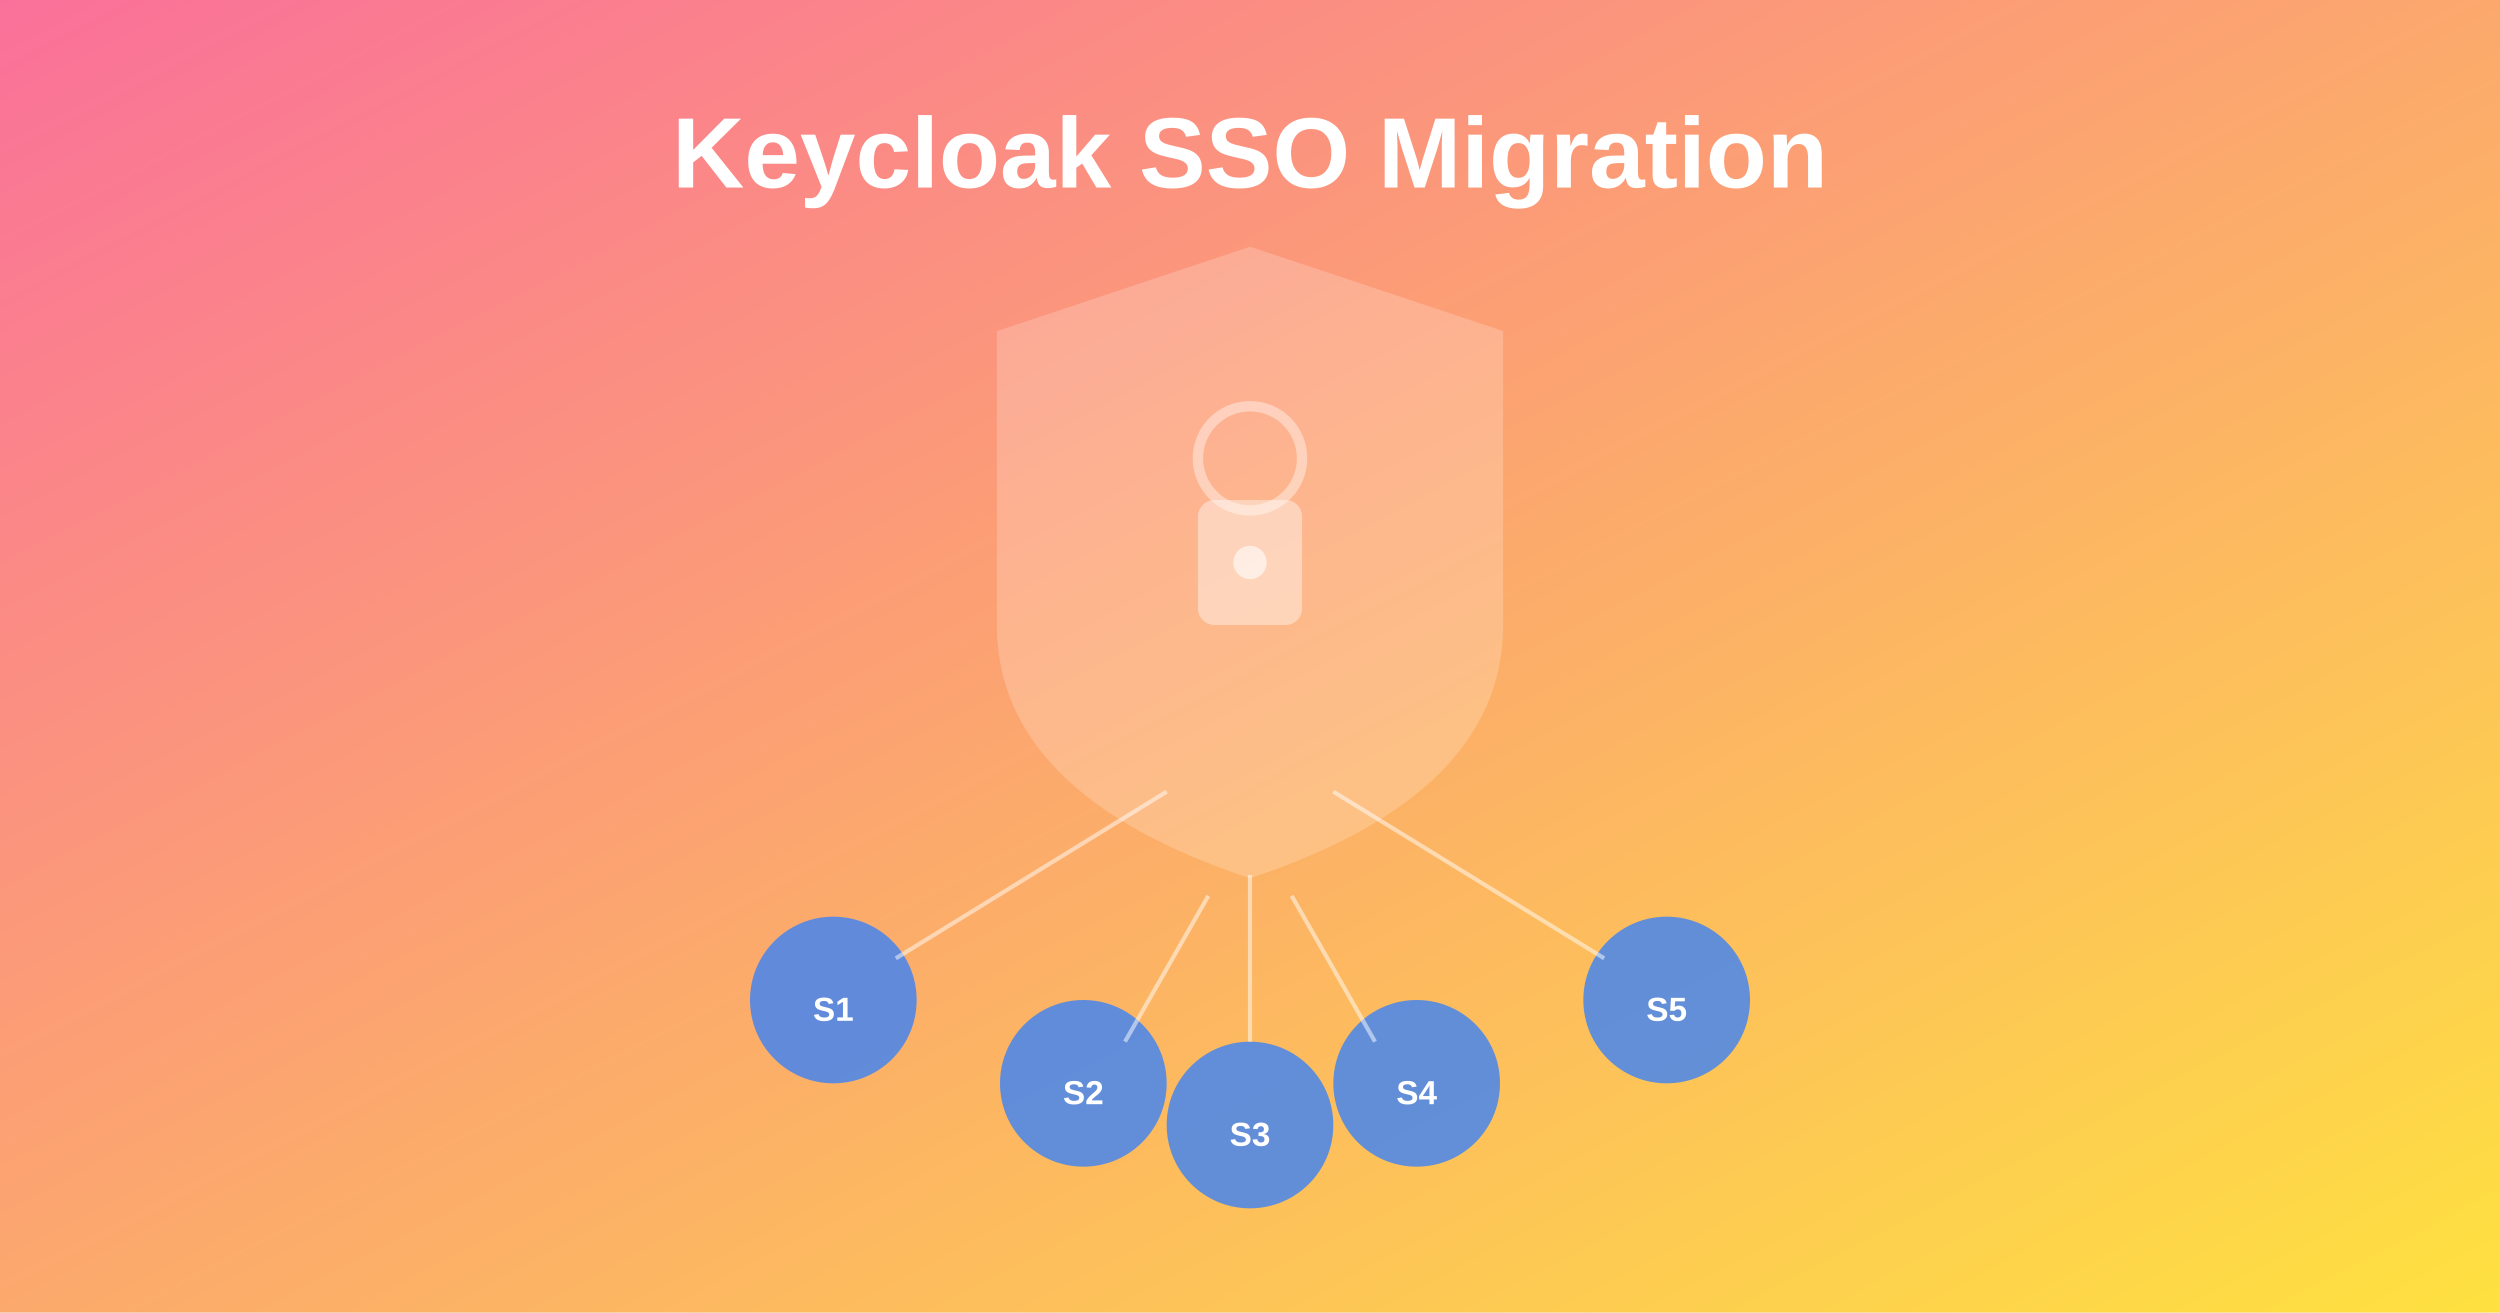
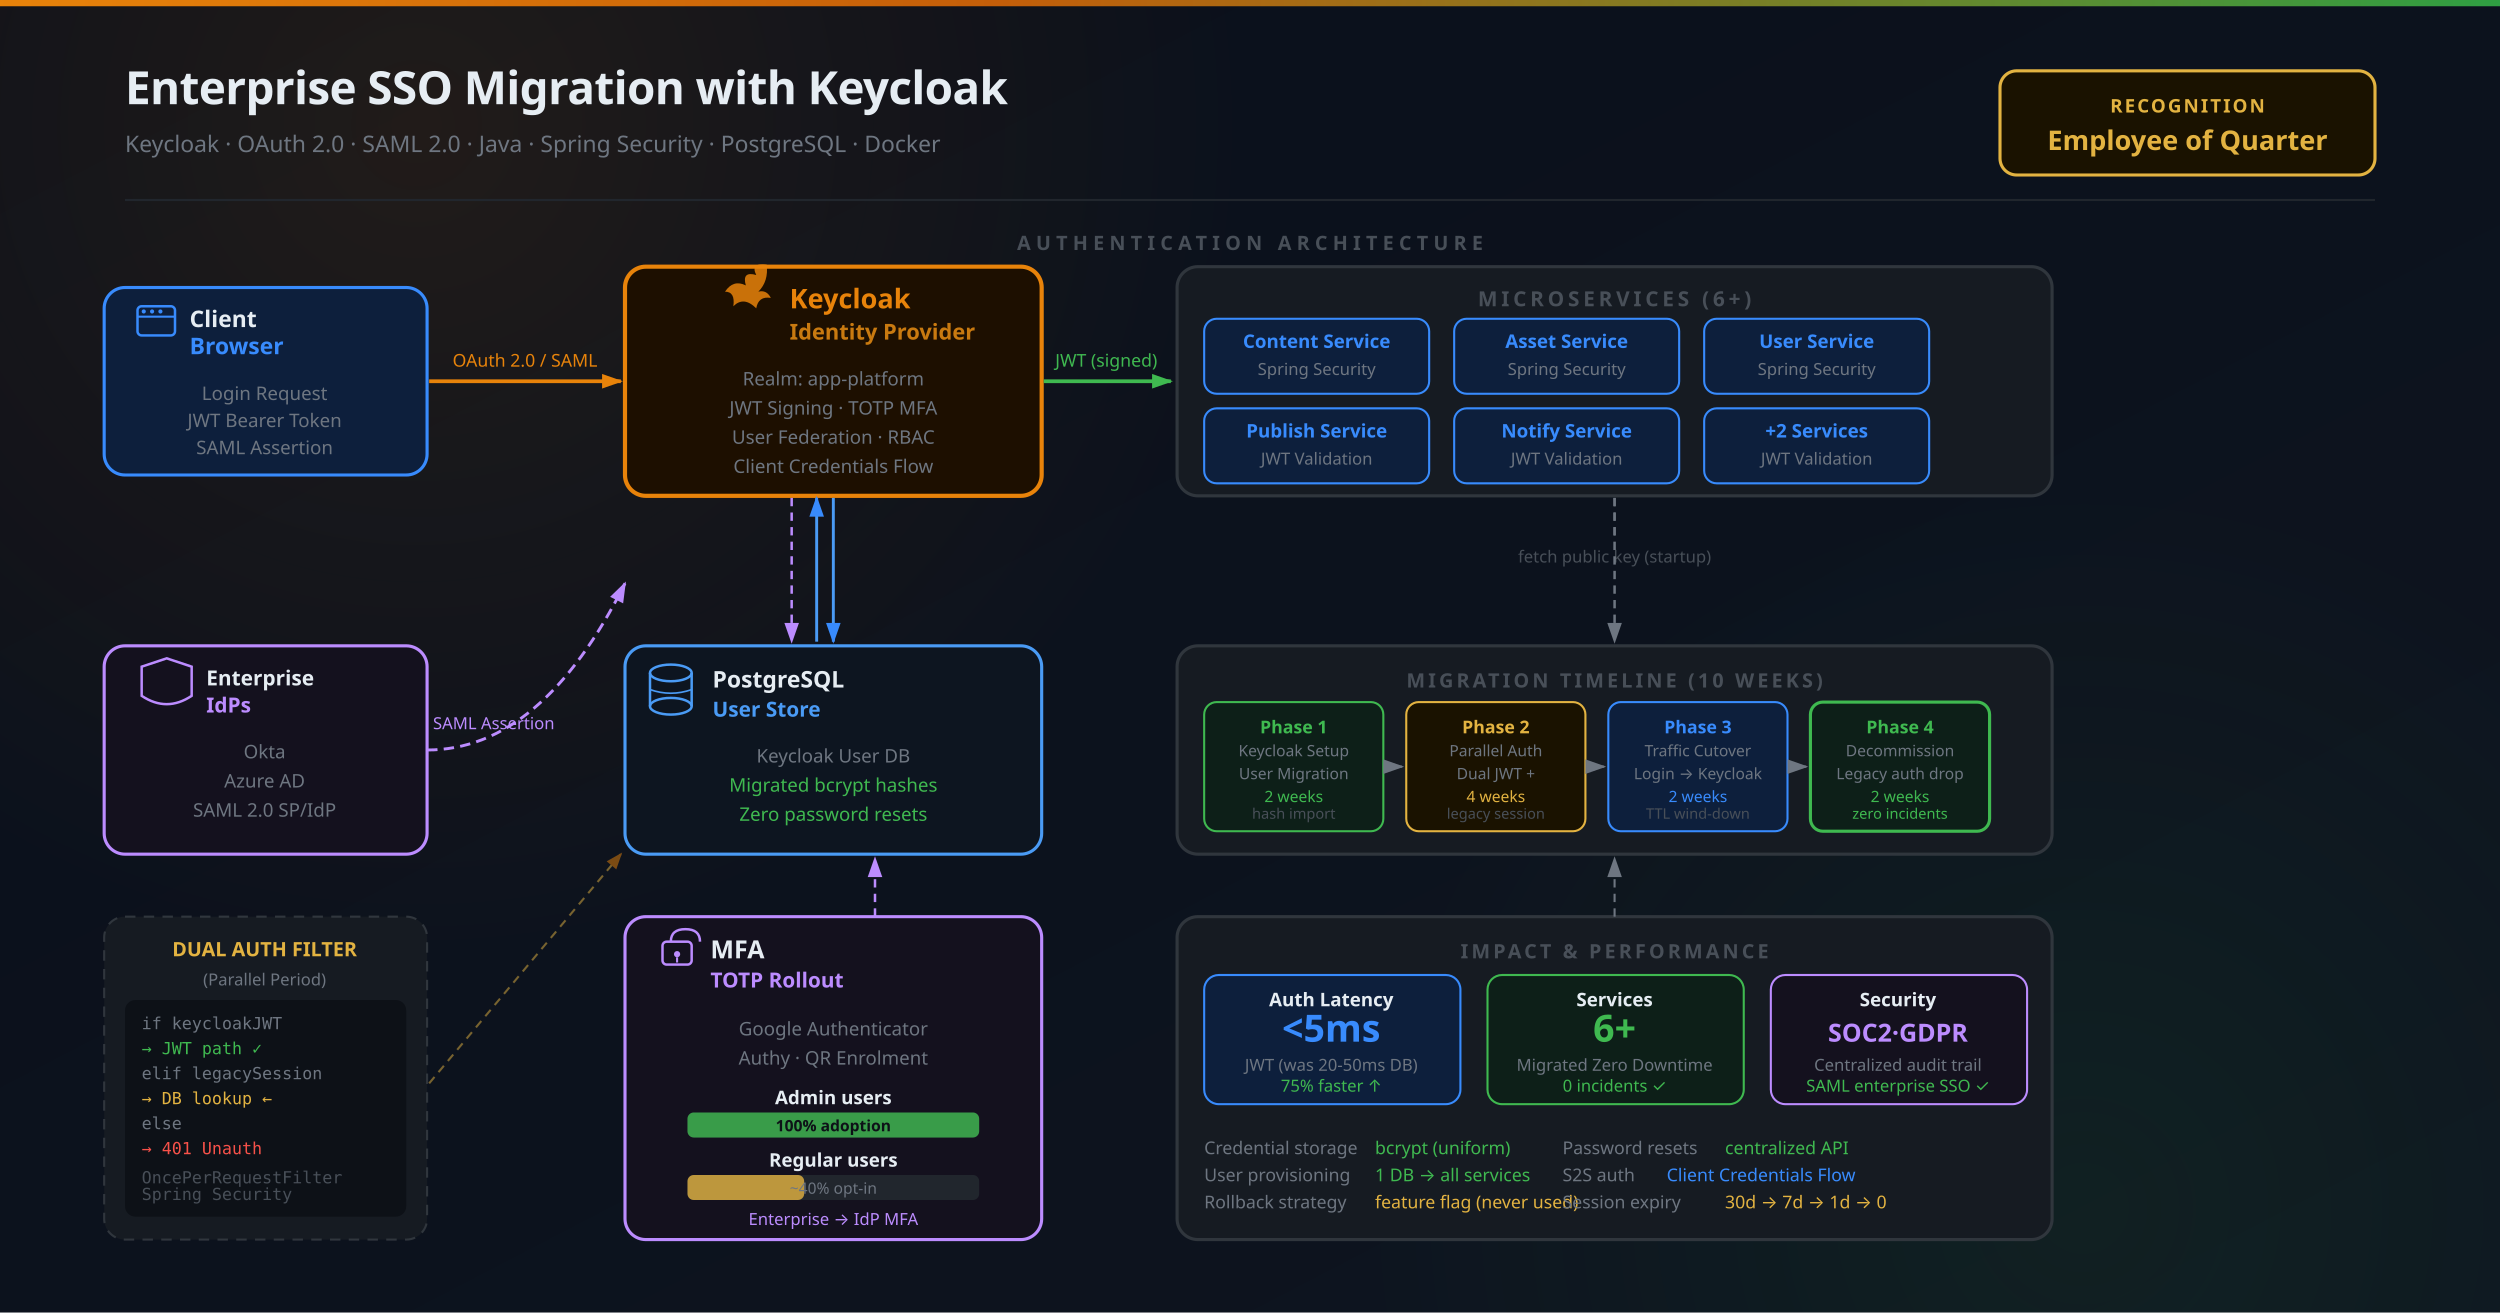
- <svg xmlns="http://www.w3.org/2000/svg" width="1200" height="630" viewBox="0 0 1200 630">
+ <svg xmlns="http://www.w3.org/2000/svg" width="1200" height="630" viewBox="0 0 1200 630" font-family="'Segoe UI', system-ui, -apple-system, sans-serif">
  <defs>
-     <linearGradient id="bgGrad5" x1="0%" y1="0%" x2="100%" y2="100%">
-       <stop offset="0%" style="stop-color:#fa709a;stop-opacity:1" />
-       <stop offset="100%" style="stop-color:#fee140;stop-opacity:1" />
+     <linearGradient id="bgGrad" x1="0%" y1="0%" x2="100%" y2="100%">
+       <stop offset="0%" stop-color="#0a0f1a" />
+       <stop offset="100%" stop-color="#0e1520" />
    </linearGradient>
+     <linearGradient id="topBar" x1="0%" y1="0%" x2="100%" y2="0%">
+       <stop offset="0%" stop-color="#e8830a" />
+       <stop offset="40%" stop-color="#c45e09" />
+       <stop offset="100%" stop-color="#2ea043" />
+     </linearGradient>
+     <radialGradient id="glow1" cx="200" cy="60" r="400" gradientUnits="userSpaceOnUse">
+       <stop offset="0%" stop-color="#e8830a" stop-opacity="0.10" />
+       <stop offset="100%" stop-color="#e8830a" stop-opacity="0" />
+     </radialGradient>
+     <radialGradient id="glow2" cx="1000" cy="580" r="350" gradientUnits="userSpaceOnUse">
+       <stop offset="0%" stop-color="#2ea043" stop-opacity="0.09" />
+       <stop offset="100%" stop-color="#2ea043" stop-opacity="0" />
+     </radialGradient>
+     <marker id="mOrange" markerWidth="10" markerHeight="7" refX="9" refY="3.5" orient="auto" markerUnits="userSpaceOnUse">
+       <polygon points="0 0, 10 3.5, 0 7" fill="#e8830a" />
+     </marker>
+     <marker id="mGreen" markerWidth="10" markerHeight="7" refX="9" refY="3.5" orient="auto" markerUnits="userSpaceOnUse">
+       <polygon points="0 0, 10 3.5, 0 7" fill="#3fb950" />
+     </marker>
+     <marker id="mBlue" markerWidth="10" markerHeight="7" refX="9" refY="3.5" orient="auto" markerUnits="userSpaceOnUse">
+       <polygon points="0 0, 10 3.5, 0 7" fill="#388bfd" />
+     </marker>
+     <marker id="mGray" markerWidth="10" markerHeight="7" refX="9" refY="3.5" orient="auto" markerUnits="userSpaceOnUse">
+       <polygon points="0 0, 10 3.5, 0 7" fill="#6e7681" />
+     </marker>
+     <marker id="mPurple" markerWidth="10" markerHeight="7" refX="9" refY="3.5" orient="auto" markerUnits="userSpaceOnUse">
+       <polygon points="0 0, 10 3.5, 0 7" fill="#bc8cff" />
+     </marker>
+     <marker id="mOrangeSm" markerWidth="8" markerHeight="6" refX="7" refY="3" orient="auto" markerUnits="userSpaceOnUse">
+       <polygon points="0 0, 8 3, 0 6" fill="#e8830a" />
+     </marker>
  </defs>
-   <rect width="1200" height="630" fill="url(#bgGrad5)" />
-   <path d="M 600 120 L 720 160 L 720 300 Q 720 380 600 420 Q 480 380 480 300 L 480 160 Z" fill="white" opacity="0.2" stroke="white" stroke-width="3" />
-   <rect x="575" y="240" width="50" height="60" rx="8" fill="white" opacity="0.4" />
-   <circle cx="600" cy="220" r="25" fill="none" stroke="white" stroke-width="5" opacity="0.4" />
-   <circle cx="600" cy="270" r="8" fill="white" opacity="0.6" />
-   <circle cx="400" cy="480" r="40" fill="#3b82f6" opacity="0.8" />
-   <text x="400" y="490" font-family="Arial, sans-serif" font-size="16" fill="white" text-anchor="middle" font-weight="bold">S1</text>
-   <circle cx="520" cy="520" r="40" fill="#3b82f6" opacity="0.8" />
-   <text x="520" y="530" font-family="Arial, sans-serif" font-size="16" fill="white" text-anchor="middle" font-weight="bold">S2</text>
-   <circle cx="600" cy="540" r="40" fill="#3b82f6" opacity="0.8" />
-   <text x="600" y="550" font-family="Arial, sans-serif" font-size="16" fill="white" text-anchor="middle" font-weight="bold">S3</text>
-   <circle cx="680" cy="520" r="40" fill="#3b82f6" opacity="0.8" />
-   <text x="680" y="530" font-family="Arial, sans-serif" font-size="16" fill="white" text-anchor="middle" font-weight="bold">S4</text>
-   <circle cx="800" cy="480" r="40" fill="#3b82f6" opacity="0.8" />
-   <text x="800" y="490" font-family="Arial, sans-serif" font-size="16" fill="white" text-anchor="middle" font-weight="bold">S5</text>
-   <line x1="430" y1="460" x2="560" y2="380" stroke="white" stroke-width="2" opacity="0.5" />
-   <line x1="540" y1="500" x2="580" y2="430" stroke="white" stroke-width="2" opacity="0.5" />
-   <line x1="600" y1="500" x2="600" y2="420" stroke="white" stroke-width="2" opacity="0.5" />
-   <line x1="660" y1="500" x2="620" y2="430" stroke="white" stroke-width="2" opacity="0.5" />
-   <line x1="770" y1="460" x2="640" y2="380" stroke="white" stroke-width="2" opacity="0.5" />
-   <text x="600" y="90" font-family="Arial, sans-serif" font-size="48" font-weight="bold" fill="white" text-anchor="middle">
-     Keycloak SSO Migration
-   </text>
+   <rect width="1200" height="630" fill="url(#bgGrad)" />
+   <rect width="1200" height="630" fill="url(#glow1)" />
+   <rect width="1200" height="630" fill="url(#glow2)" />
+   <rect width="1200" height="3" fill="url(#topBar)" />
+   <text x="60" y="50" font-size="22" font-weight="700" fill="#e6edf3" letter-spacing="-0.3">Enterprise SSO Migration with Keycloak</text>
+   <text x="60" y="73" font-size="11" fill="#6e7681">Keycloak · OAuth 2.0 · SAML 2.0 · Java · Spring Security · PostgreSQL · Docker</text>
+   <rect x="960" y="34" width="180" height="50" rx="8" fill="#1a1200" stroke="#e3b341" stroke-width="1.5" />
+   <text x="1050" y="54" font-size="9" fill="#e3b341" text-anchor="middle" font-weight="600" letter-spacing="1">RECOGNITION</text>
+   <text x="1050" y="72" font-size="13" fill="#e3b341" text-anchor="middle" font-weight="700">Employee of Quarter</text>
+   <line x1="60" y1="96" x2="1140" y2="96" stroke="#21262d" stroke-width="1" />
+   <text x="600" y="120" font-size="9.5" fill="#484f58" text-anchor="middle" letter-spacing="2.5" font-weight="600">AUTHENTICATION ARCHITECTURE</text>
+   <rect x="50" y="138" width="155" height="90" rx="10" fill="#0d1f3c" stroke="#388bfd" stroke-width="1.5" />
+   <rect x="66" y="147" width="18" height="14" rx="2" fill="none" stroke="#388bfd" stroke-width="1.2" />
+   <line x1="66" y1="152" x2="84" y2="152" stroke="#388bfd" stroke-width="1.0" />
+   <circle cx="69" cy="149.5" r="1" fill="#388bfd" />
+   <circle cx="73" cy="149.5" r="1" fill="#388bfd" />
+   <circle cx="77" cy="149.5" r="1" fill="#388bfd" />
+   <text x="91" y="157" font-size="11" font-weight="700" fill="#e6edf3">Client</text>
+   <text x="91" y="170" font-size="11" font-weight="700" fill="#388bfd">Browser</text>
+   <text x="127" y="192" font-size="9" fill="#6e7681" text-anchor="middle">Login Request</text>
+   <text x="127" y="205" font-size="9" fill="#6e7681" text-anchor="middle">JWT Bearer Token</text>
+   <text x="127" y="218" font-size="9" fill="#6e7681" text-anchor="middle">SAML Assertion</text>
+   <line x1="206" y1="183" x2="298" y2="183" stroke="#e8830a" stroke-width="1.8" marker-end="url(#mOrange)" />
+   <text x="252" y="176" font-size="8.5" fill="#e8830a" text-anchor="middle">OAuth 2.0 / SAML</text>
+   <rect x="300" y="128" width="200" height="110" rx="10" fill="#1d0f00" stroke="#e8830a" stroke-width="2" />
+   <path d="M348,140 Q352,134 358,137 Q356,130 363,132 Q360,126 368,127 Q369,135 364,140 Q368,139 370,143 Q364,142 363,148 Q357,142 352,147 Q353,140 348,140 Z" fill="#e8830a" opacity="0.85" />
+   <text x="379" y="148" font-size="13" font-weight="800" fill="#e8830a">Keycloak</text>
+   <text x="379" y="163" font-size="10.5" font-weight="600" fill="#c97a10">Identity Provider</text>
+   <text x="400" y="185" font-size="9" fill="#6e7681" text-anchor="middle">Realm: app-platform</text>
+   <text x="400" y="199" font-size="9" fill="#6e7681" text-anchor="middle">JWT Signing · TOTP MFA</text>
+   <text x="400" y="213" font-size="9" fill="#6e7681" text-anchor="middle">User Federation · RBAC</text>
+   <text x="400" y="227" font-size="9" fill="#6e7681" text-anchor="middle">Client Credentials Flow</text>
+   <line x1="501" y1="183" x2="562" y2="183" stroke="#3fb950" stroke-width="1.8" marker-end="url(#mGreen)" />
+   <text x="531" y="176" font-size="8.5" fill="#3fb950" text-anchor="middle">JWT (signed)</text>
+   <rect x="565" y="128" width="420" height="110" rx="10" fill="#161b22" stroke="#30363d" stroke-width="1.5" />
+   <text x="775" y="147" font-size="10" fill="#484f58" text-anchor="middle" letter-spacing="1.8" font-weight="600">MICROSERVICES (6+)</text>
+   <rect x="578" y="153" width="108" height="36" rx="6" fill="#0d1f3c" stroke="#388bfd" stroke-width="1" />
+   <text x="632" y="167" font-size="9" font-weight="600" fill="#388bfd" text-anchor="middle">Content Service</text>
+   <text x="632" y="180" font-size="8" fill="#6e7681" text-anchor="middle">Spring Security</text>
+   <rect x="698" y="153" width="108" height="36" rx="6" fill="#0d1f3c" stroke="#388bfd" stroke-width="1" />
+   <text x="752" y="167" font-size="9" font-weight="600" fill="#388bfd" text-anchor="middle">Asset Service</text>
+   <text x="752" y="180" font-size="8" fill="#6e7681" text-anchor="middle">Spring Security</text>
+   <rect x="818" y="153" width="108" height="36" rx="6" fill="#0d1f3c" stroke="#388bfd" stroke-width="1" />
+   <text x="872" y="167" font-size="9" font-weight="600" fill="#388bfd" text-anchor="middle">User Service</text>
+   <text x="872" y="180" font-size="8" fill="#6e7681" text-anchor="middle">Spring Security</text>
+   <rect x="578" y="196" width="108" height="36" rx="6" fill="#0d1f3c" stroke="#388bfd" stroke-width="1" />
+   <text x="632" y="210" font-size="9" font-weight="600" fill="#388bfd" text-anchor="middle">Publish Service</text>
+   <text x="632" y="223" font-size="8" fill="#6e7681" text-anchor="middle">JWT Validation</text>
+   <rect x="698" y="196" width="108" height="36" rx="6" fill="#0d1f3c" stroke="#388bfd" stroke-width="1" />
+   <text x="752" y="210" font-size="9" font-weight="600" fill="#388bfd" text-anchor="middle">Notify Service</text>
+   <text x="752" y="223" font-size="8" fill="#6e7681" text-anchor="middle">JWT Validation</text>
+   <rect x="818" y="196" width="108" height="36" rx="6" fill="#0d1f3c" stroke="#388bfd" stroke-width="1" />
+   <text x="872" y="210" font-size="9" font-weight="600" fill="#388bfd" text-anchor="middle">+2 Services</text>
+   <text x="872" y="223" font-size="8" fill="#6e7681" text-anchor="middle">JWT Validation</text>
+   <line x1="775" y1="239" x2="775" y2="258" stroke="#6e7681" stroke-width="1" stroke-dasharray="4,3" />
+   <text x="775" y="270" font-size="8" fill="#484f58" text-anchor="middle">fetch public key (startup)</text>
+   <rect x="50" y="310" width="155" height="100" rx="10" fill="#14111e" stroke="#bc8cff" stroke-width="1.5" />
+   <path d="M68,320 L80,316 L92,320 L92,334 Q80,342 68,334 Z" fill="none" stroke="#bc8cff" stroke-width="1.2" />
+   <text x="99" y="329" font-size="10" font-weight="700" fill="#e6edf3">Enterprise</text>
+   <text x="99" y="342" font-size="10" font-weight="700" fill="#bc8cff">IdPs</text>
+   <text x="127" y="364" font-size="9" fill="#6e7681" text-anchor="middle">Okta</text>
+   <text x="127" y="378" font-size="9" fill="#6e7681" text-anchor="middle">Azure AD</text>
+   <text x="127" y="392" font-size="9" fill="#6e7681" text-anchor="middle">SAML 2.0 SP/IdP</text>
+   <path d="M 205 360 Q 260 360 300 280" fill="none" stroke="#bc8cff" stroke-width="1.4" stroke-dasharray="5,3" marker-end="url(#mPurple)" />
+   <text x="237" y="350" font-size="8" fill="#bc8cff" text-anchor="middle">SAML Assertion</text>
+   <rect x="300" y="310" width="200" height="100" rx="10" fill="#0d1520" stroke="#4a9bf5" stroke-width="1.5" />
+   <ellipse cx="322" cy="323" rx="10" ry="4" fill="none" stroke="#4a9bf5" stroke-width="1.2" />
+   <line x1="312" y1="323" x2="312" y2="339" stroke="#4a9bf5" stroke-width="1.2" />
+   <line x1="332" y1="323" x2="332" y2="339" stroke="#4a9bf5" stroke-width="1.2" />
+   <ellipse cx="322" cy="339" rx="10" ry="4" fill="none" stroke="#4a9bf5" stroke-width="1.2" />
+   <path d="M312,331 Q322,334.5 332,331" fill="none" stroke="#4a9bf5" stroke-width="0.8" />
+   <text x="342" y="330" font-size="11" font-weight="700" fill="#e6edf3">PostgreSQL</text>
+   <text x="342" y="344" font-size="10" font-weight="600" fill="#4a9bf5">User Store</text>
+   <text x="400" y="366" font-size="9" fill="#6e7681" text-anchor="middle">Keycloak User DB</text>
+   <text x="400" y="380" font-size="9" fill="#3fb950" text-anchor="middle">Migrated bcrypt hashes</text>
+   <text x="400" y="394" font-size="9" fill="#3fb950" text-anchor="middle">Zero password resets</text>
+   <line x1="400" y1="239" x2="400" y2="308" stroke="#4a9bf5" stroke-width="1.4" marker-end="url(#mBlue)" />
+   <line x1="392" y1="308" x2="392" y2="239" stroke="#4a9bf5" stroke-width="1.4" marker-end="url(#mBlue)" />
+   <rect x="565" y="310" width="420" height="100" rx="10" fill="#161b22" stroke="#30363d" stroke-width="1.5" />
+   <text x="775" y="330" font-size="9.5" fill="#484f58" text-anchor="middle" letter-spacing="1.5" font-weight="600">MIGRATION TIMELINE (10 WEEKS)</text>
+   <rect x="578" y="337" width="86" height="62" rx="6" fill="#0d1f18" stroke="#3fb950" stroke-width="1" />
+   <text x="621" y="352" font-size="8.5" font-weight="700" fill="#3fb950" text-anchor="middle">Phase 1</text>
+   <text x="621" y="363" font-size="7.5" fill="#6e7681" text-anchor="middle">Keycloak Setup</text>
+   <text x="621" y="374" font-size="7.5" fill="#6e7681" text-anchor="middle">User Migration</text>
+   <text x="621" y="385" font-size="7.5" fill="#3fb950" text-anchor="middle">2 weeks</text>
+   <text x="621" y="393" font-size="7" fill="#484f58" text-anchor="middle">hash import</text>
+   <line x1="665" y1="368" x2="673" y2="368" stroke="#6e7681" stroke-width="1" marker-end="url(#mGray)" />
+   <rect x="675" y="337" width="86" height="62" rx="6" fill="#1a1200" stroke="#e3b341" stroke-width="1" />
+   <text x="718" y="352" font-size="8.5" font-weight="700" fill="#e3b341" text-anchor="middle">Phase 2</text>
+   <text x="718" y="363" font-size="7.5" fill="#6e7681" text-anchor="middle">Parallel Auth</text>
+   <text x="718" y="374" font-size="7.5" fill="#6e7681" text-anchor="middle">Dual JWT +</text>
+   <text x="718" y="385" font-size="7.5" fill="#e3b341" text-anchor="middle">4 weeks</text>
+   <text x="718" y="393" font-size="7" fill="#484f58" text-anchor="middle">legacy session</text>
+   <line x1="762" y1="368" x2="770" y2="368" stroke="#6e7681" stroke-width="1" marker-end="url(#mGray)" />
+   <rect x="772" y="337" width="86" height="62" rx="6" fill="#0d1f3c" stroke="#388bfd" stroke-width="1" />
+   <text x="815" y="352" font-size="8.5" font-weight="700" fill="#388bfd" text-anchor="middle">Phase 3</text>
+   <text x="815" y="363" font-size="7.5" fill="#6e7681" text-anchor="middle">Traffic Cutover</text>
+   <text x="815" y="374" font-size="7.5" fill="#6e7681" text-anchor="middle">Login → Keycloak</text>
+   <text x="815" y="385" font-size="7.5" fill="#388bfd" text-anchor="middle">2 weeks</text>
+   <text x="815" y="393" font-size="7" fill="#484f58" text-anchor="middle">TTL wind-down</text>
+   <line x1="859" y1="368" x2="867" y2="368" stroke="#6e7681" stroke-width="1" marker-end="url(#mGray)" />
+   <rect x="869" y="337" width="86" height="62" rx="6" fill="#0d1f18" stroke="#3fb950" stroke-width="1.5" />
+   <text x="912" y="352" font-size="8.5" font-weight="700" fill="#3fb950" text-anchor="middle">Phase 4</text>
+   <text x="912" y="363" font-size="7.5" fill="#6e7681" text-anchor="middle">Decommission</text>
+   <text x="912" y="374" font-size="7.5" fill="#6e7681" text-anchor="middle">Legacy auth drop</text>
+   <text x="912" y="385" font-size="7.5" fill="#3fb950" text-anchor="middle">2 weeks</text>
+   <text x="912" y="393" font-size="7" fill="#3fb950" text-anchor="middle">zero incidents</text>
+   <rect x="50" y="440" width="155" height="155" rx="10" fill="#161b22" stroke="#30363d" stroke-width="1" stroke-dasharray="5,4" />
+   <text x="127" y="459" font-size="9.5" fill="#e3b341" text-anchor="middle" font-weight="600">DUAL AUTH FILTER</text>
+   <text x="127" y="473" font-size="8" fill="#6e7681" text-anchor="middle">(Parallel Period)</text>
+   <rect x="60" y="480" width="135" height="104" rx="5" fill="#0d1117" />
+   <text x="68" y="494" font-size="8" fill="#6e7681" font-family="monospace">if keycloakJWT</text>
+   <text x="68" y="506" font-size="8" fill="#3fb950" font-family="monospace">  → JWT path ✓</text>
+   <text x="68" y="518" font-size="8" fill="#6e7681" font-family="monospace">elif legacySession</text>
+   <text x="68" y="530" font-size="8" fill="#e3b341" font-family="monospace">  → DB lookup ←</text>
+   <text x="68" y="542" font-size="8" fill="#6e7681" font-family="monospace">else</text>
+   <text x="68" y="554" font-size="8" fill="#f85149" font-family="monospace">  → 401 Unauth</text>
+   <text x="68" y="568" font-size="8" fill="#484f58" font-family="monospace">OncePerRequestFilter</text>
+   <text x="68" y="576" font-size="8" fill="#484f58" font-family="monospace">Spring Security</text>
+   <rect x="300" y="440" width="200" height="155" rx="10" fill="#14111e" stroke="#bc8cff" stroke-width="1.5" />
+   <rect x="318" y="452" width="14" height="11" rx="2" fill="none" stroke="#bc8cff" stroke-width="1.2" />
+   <path d="M322,452 Q322,446 329,446 Q336,446 336,452" fill="none" stroke="#bc8cff" stroke-width="1.2" />
+   <circle cx="325" cy="458" r="1.5" fill="#bc8cff" />
+   <line x1="325" y1="459.5" x2="325" y2="462" stroke="#bc8cff" stroke-width="1" />
+   <text x="341" y="460" font-size="12" font-weight="700" fill="#e6edf3">MFA</text>
+   <text x="341" y="474" font-size="10" font-weight="600" fill="#bc8cff">TOTP Rollout</text>
+   <text x="400" y="497" font-size="9" fill="#6e7681" text-anchor="middle">Google Authenticator</text>
+   <text x="400" y="511" font-size="9" fill="#6e7681" text-anchor="middle">Authy · QR Enrolment</text>
+   <text x="400" y="530" font-size="9" fill="#e6edf3" text-anchor="middle" font-weight="600">Admin users</text>
+   <rect x="330" y="534" width="140" height="12" rx="3" fill="#21262d" />
+   <rect x="330" y="534" width="140" height="12" rx="3" fill="#3fb950" opacity="0.8" />
+   <text x="400" y="543" font-size="7.5" fill="#0d1117" text-anchor="middle" font-weight="700">100% adoption</text>
+   <text x="400" y="560" font-size="9" fill="#e6edf3" text-anchor="middle" font-weight="600">Regular users</text>
+   <rect x="330" y="564" width="140" height="12" rx="3" fill="#21262d" />
+   <rect x="330" y="564" width="56" height="12" rx="3" fill="#e3b341" opacity="0.8" />
+   <text x="400" y="573" font-size="7.5" fill="#6e7681" text-anchor="middle">~40% opt-in</text>
+   <text x="400" y="588" font-size="8" fill="#bc8cff" text-anchor="middle">Enterprise → IdP MFA</text>
+   <rect x="565" y="440" width="420" height="155" rx="10" fill="#161b22" stroke="#30363d" stroke-width="1.5" />
+   <text x="775" y="460" font-size="9.5" fill="#484f58" text-anchor="middle" letter-spacing="1.5" font-weight="600">IMPACT &amp; PERFORMANCE</text>
+   <rect x="578" y="468" width="123" height="62" rx="7" fill="#0d1f3c" stroke="#388bfd" stroke-width="1" />
+   <text x="639" y="483" font-size="9" font-weight="600" fill="#e6edf3" text-anchor="middle">Auth Latency</text>
+   <text x="639" y="500" font-size="18" font-weight="800" fill="#388bfd" text-anchor="middle">&lt;5ms</text>
+   <text x="639" y="514" font-size="8" fill="#6e7681" text-anchor="middle">JWT (was 20-50ms DB)</text>
+   <text x="639" y="524" font-size="8" fill="#3fb950" text-anchor="middle">75% faster ↑</text>
+   <rect x="714" y="468" width="123" height="62" rx="7" fill="#0d1f18" stroke="#3fb950" stroke-width="1" />
+   <text x="775" y="483" font-size="9" font-weight="600" fill="#e6edf3" text-anchor="middle">Services</text>
+   <text x="775" y="500" font-size="18" font-weight="800" fill="#3fb950" text-anchor="middle">6+</text>
+   <text x="775" y="514" font-size="8" fill="#6e7681" text-anchor="middle">Migrated Zero Downtime</text>
+   <text x="775" y="524" font-size="8" fill="#3fb950" text-anchor="middle">0 incidents ✓</text>
+   <rect x="850" y="468" width="123" height="62" rx="7" fill="#14111e" stroke="#bc8cff" stroke-width="1" />
+   <text x="911" y="483" font-size="9" font-weight="600" fill="#e6edf3" text-anchor="middle">Security</text>
+   <text x="911" y="500" font-size="12" font-weight="800" fill="#bc8cff" text-anchor="middle">SOC2·GDPR</text>
+   <text x="911" y="514" font-size="8" fill="#6e7681" text-anchor="middle">Centralized audit trail</text>
+   <text x="911" y="524" font-size="8" fill="#3fb950" text-anchor="middle">SAML enterprise SSO ✓</text>
+   <text x="578" y="554" font-size="8.5" fill="#6e7681">Credential storage</text>
+   <text x="660" y="554" font-size="8.5" fill="#3fb950"> bcrypt (uniform)</text>
+   <text x="578" y="567" font-size="8.5" fill="#6e7681">User provisioning</text>
+   <text x="660" y="567" font-size="8.5" fill="#3fb950"> 1 DB → all services</text>
+   <text x="578" y="580" font-size="8.5" fill="#6e7681">Rollback strategy</text>
+   <text x="660" y="580" font-size="8.5" fill="#e3b341"> feature flag (never used)</text>
+   <text x="750" y="554" font-size="8.5" fill="#6e7681">Password resets</text>
+   <text x="828" y="554" font-size="8.5" fill="#3fb950"> centralized API</text>
+   <text x="750" y="567" font-size="8.5" fill="#6e7681">S2S auth</text>
+   <text x="800" y="567" font-size="8.5" fill="#388bfd"> Client Credentials Flow</text>
+   <text x="750" y="580" font-size="8.5" fill="#6e7681">Session expiry</text>
+   <text x="828" y="580" font-size="8.5" fill="#e3b341"> 30d → 7d → 1d → 0</text>
+   <line x1="380" y1="239" x2="380" y2="308" stroke="#bc8cff" stroke-width="1.2" stroke-dasharray="4,3" marker-end="url(#mPurple)" />
+   <line x1="775" y1="239" x2="775" y2="308" stroke="#6e7681" stroke-width="1.2" stroke-dasharray="4,3" marker-end="url(#mGray)" />
+   <line x1="206" y1="520" x2="298" y2="410" stroke="#e3b341" stroke-width="1" stroke-dasharray="4,3" opacity="0.5" marker-end="url(#mOrangeSm)" />
+   <line x1="420" y1="440" x2="420" y2="412" stroke="#bc8cff" stroke-width="1.2" stroke-dasharray="4,3" marker-end="url(#mPurple)" />
+   <line x1="775" y1="440" x2="775" y2="412" stroke="#6e7681" stroke-width="1" stroke-dasharray="4,3" marker-end="url(#mGray)" />
</svg>
